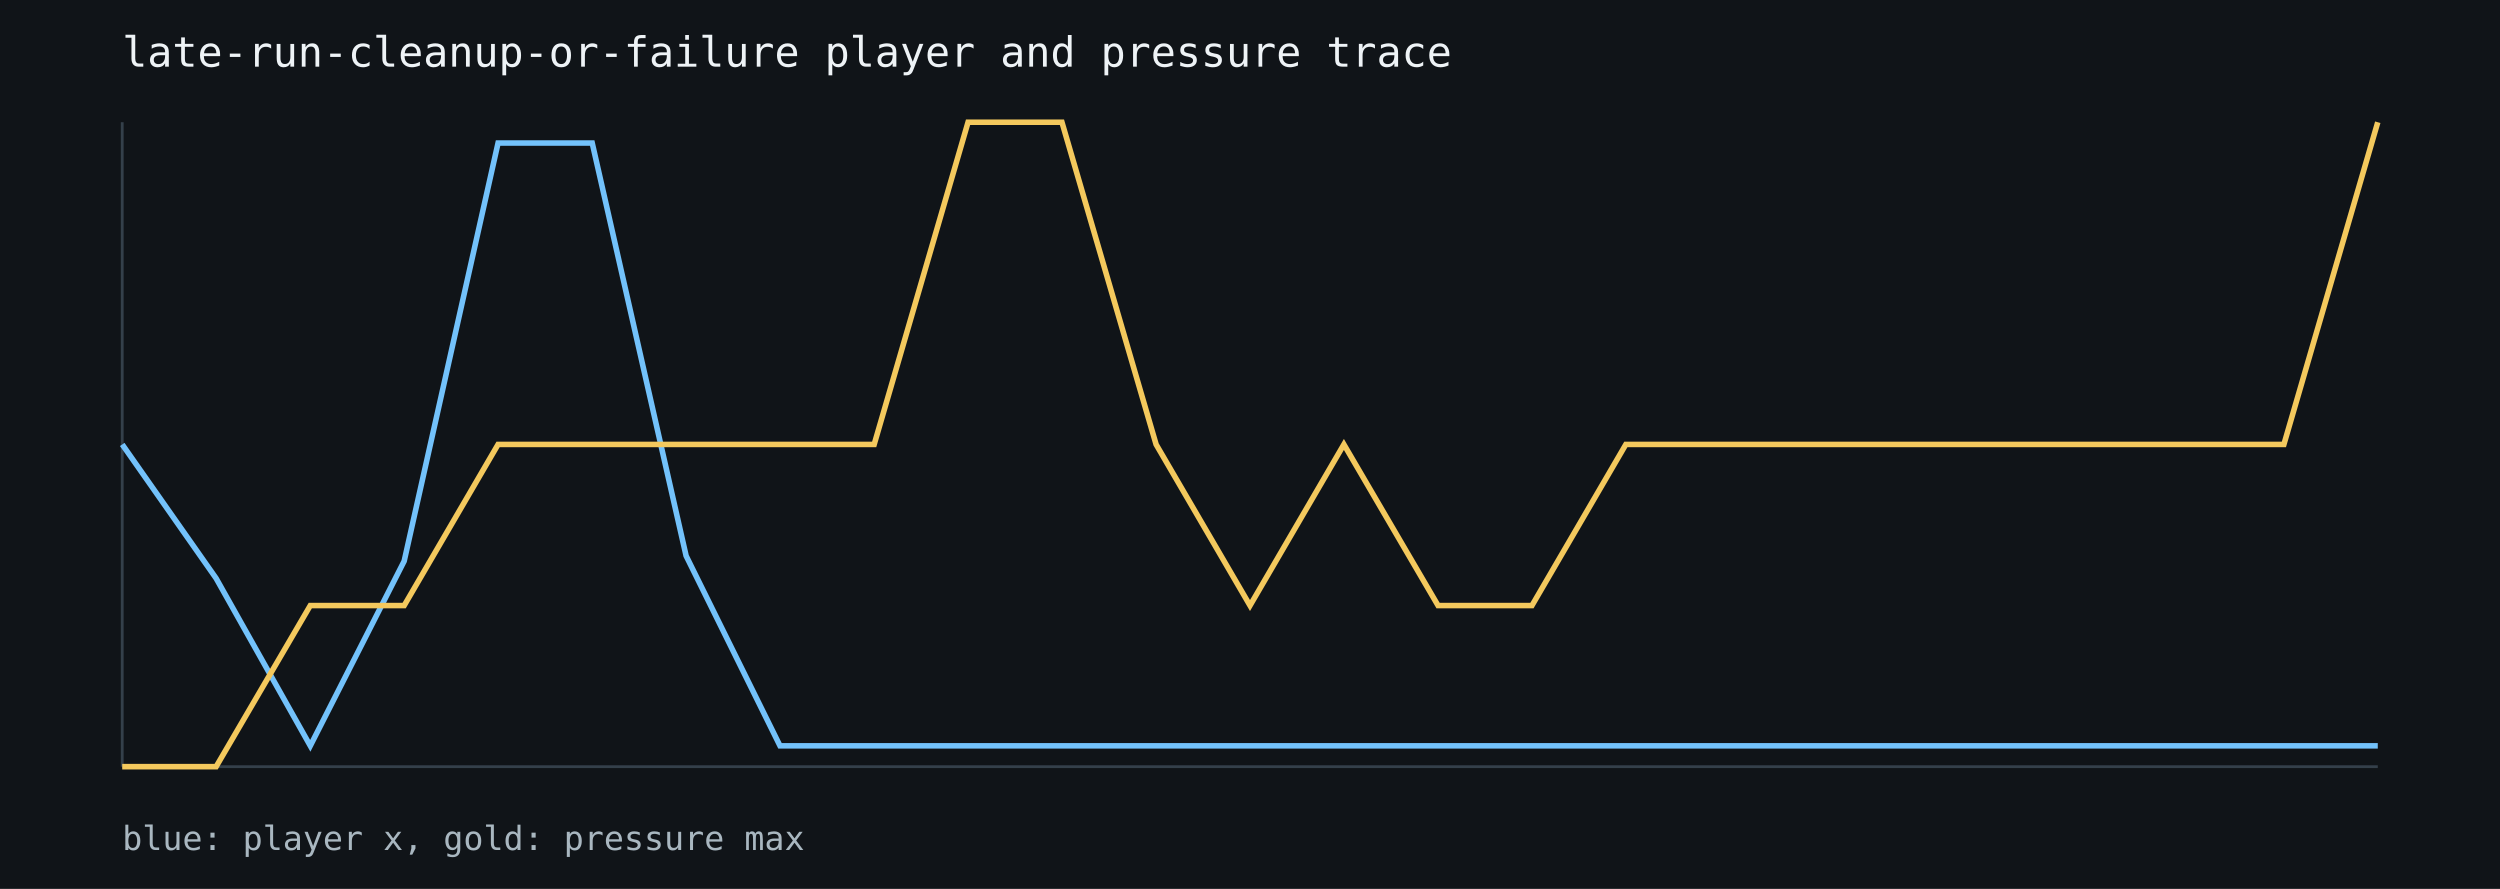
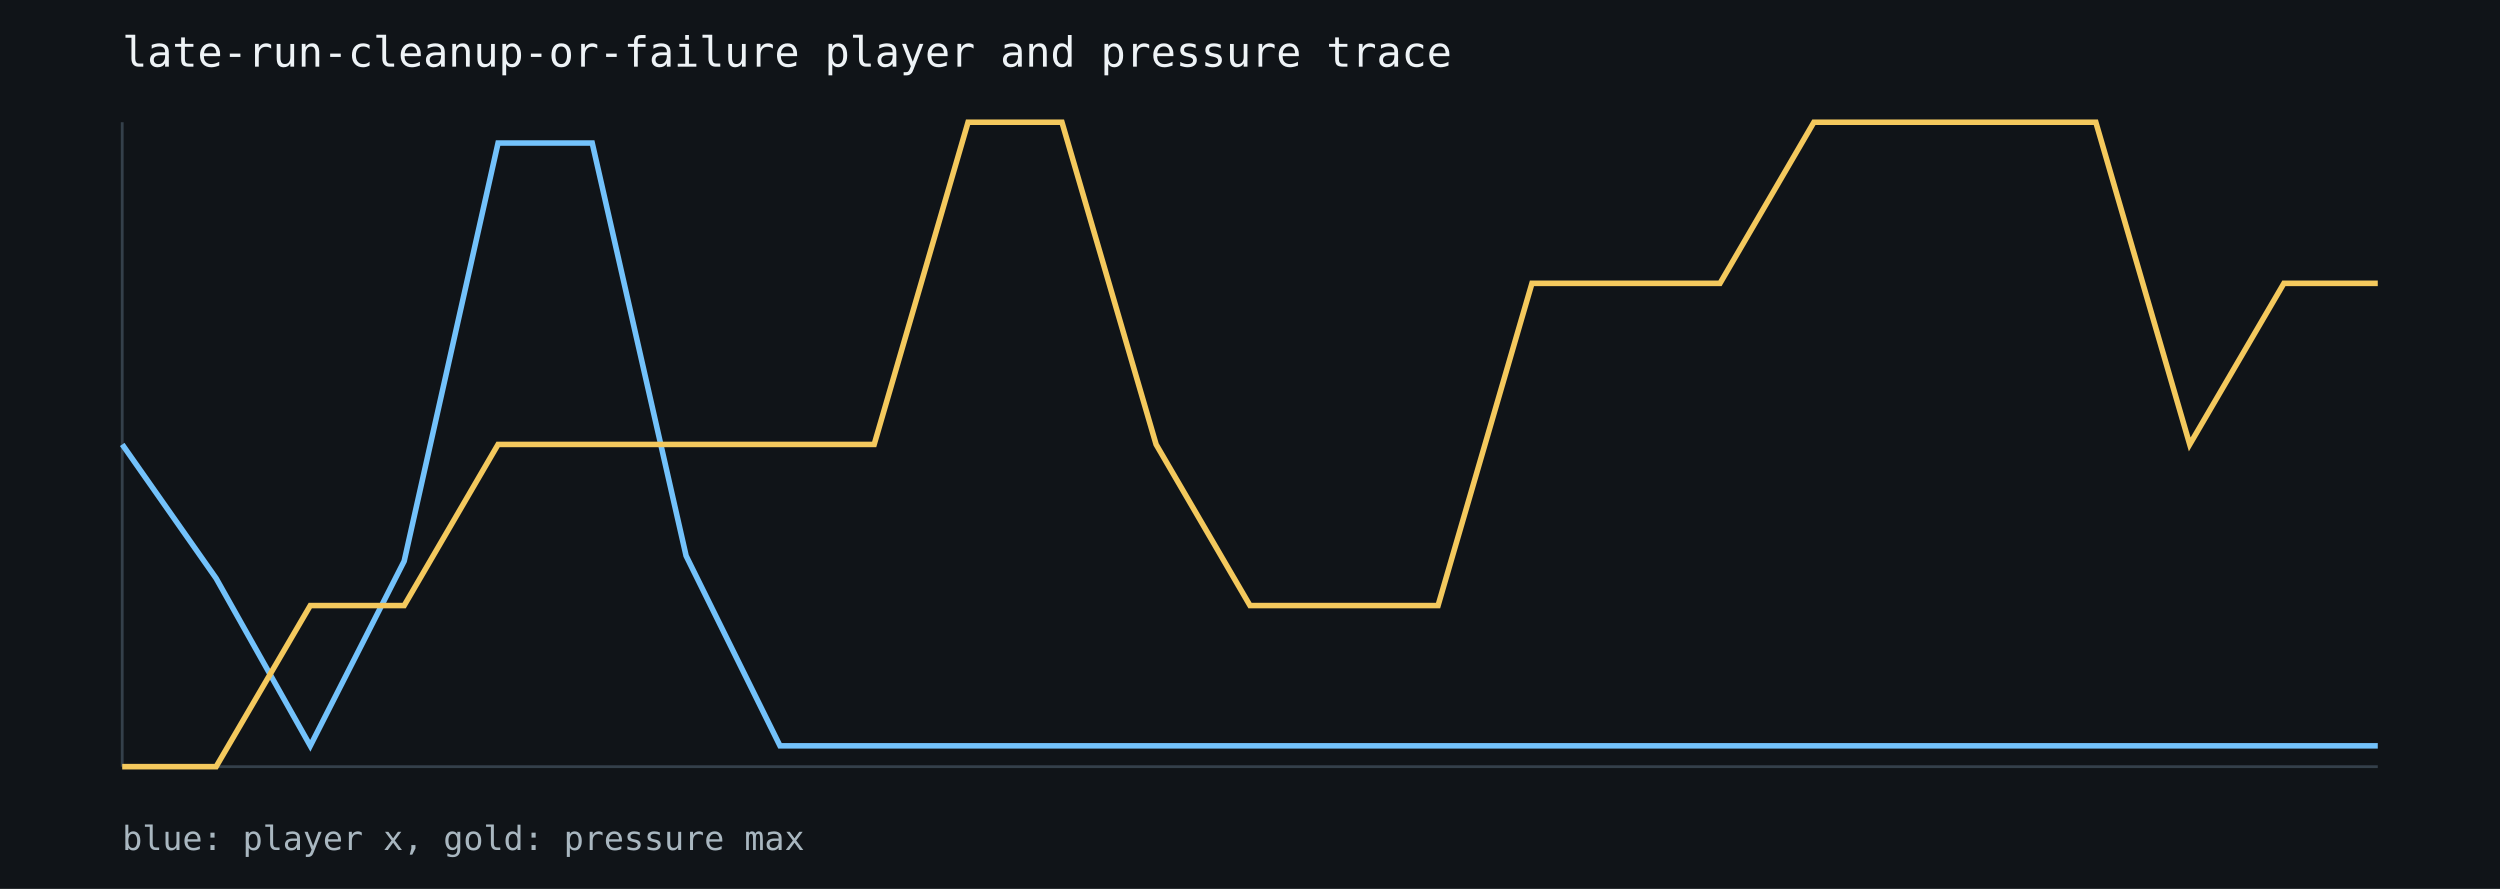
<svg xmlns="http://www.w3.org/2000/svg" width="900" height="320" viewBox="0 0 900 320">
  <rect width="100%" height="100%" fill="#101418" />
  <text x="44" y="24" fill="#eef3f6" font-family="monospace" font-size="15">late-run-cleanup-or-failure player and pressure trace</text>
  <line x1="44" y1="276" x2="856" y2="276" stroke="#34404a" />
  <line x1="44" y1="44" x2="44" y2="276" stroke="#34404a" />
  <path d="M44.0,160.0 L77.8,208.2 L111.7,268.5 L145.5,202.0 L179.3,51.5 L213.2,51.5 L247.0,200.1 L280.8,268.5 L314.7,268.5 L348.5,268.5 L382.3,268.5 L416.2,268.5 L450.0,268.5 L483.8,268.5 L517.7,268.5 L551.5,268.5 L585.3,268.5 L619.2,268.5 L653.0,268.5 L686.8,268.5 L720.7,268.5 L754.5,268.5 L788.3,268.5 L822.2,268.5 L856.0,268.5" fill="none" stroke="#73c2fb" stroke-width="2" />
-   <path d="M44.0,276.0 L77.8,276.0 L111.7,218.0 L145.5,218.0 L179.3,160.0 L213.2,160.0 L247.0,160.0 L280.8,160.0 L314.7,160.0 L348.5,44.0 L382.3,44.0 L416.2,160.0 L450.0,218.0 L483.8,160.0 L517.7,218.0 L551.5,218.0 L585.3,160.0 L619.2,160.0 L653.0,160.0 L686.8,160.0 L720.7,160.0 L754.5,160.0 L788.3,160.0 L822.2,160.0 L856.0,44.0" fill="none" stroke="#f4c95d" stroke-width="2" />
+   <path d="M44.0,276.0 L77.8,276.0 L111.7,218.0 L145.5,218.0 L179.3,160.0 L213.2,160.0 L247.0,160.0 L280.8,160.0 L314.7,160.0 L348.5,44.0 L382.3,44.0 L416.2,160.0 L450.0,218.0 L483.8,218.0 L517.7,218.0 L551.5,102.0 L585.3,102.0 L619.2,102.0 L653.0,44.0 L686.8,44.0 L720.7,44.0 L754.5,44.0 L788.3,160.0 L822.2,102.0 L856.0,102.0" fill="none" stroke="#f4c95d" stroke-width="2" />
  <text x="44" y="306" fill="#a9b7c0" font-family="monospace" font-size="12">blue: player x, gold: pressure max</text>
</svg>
